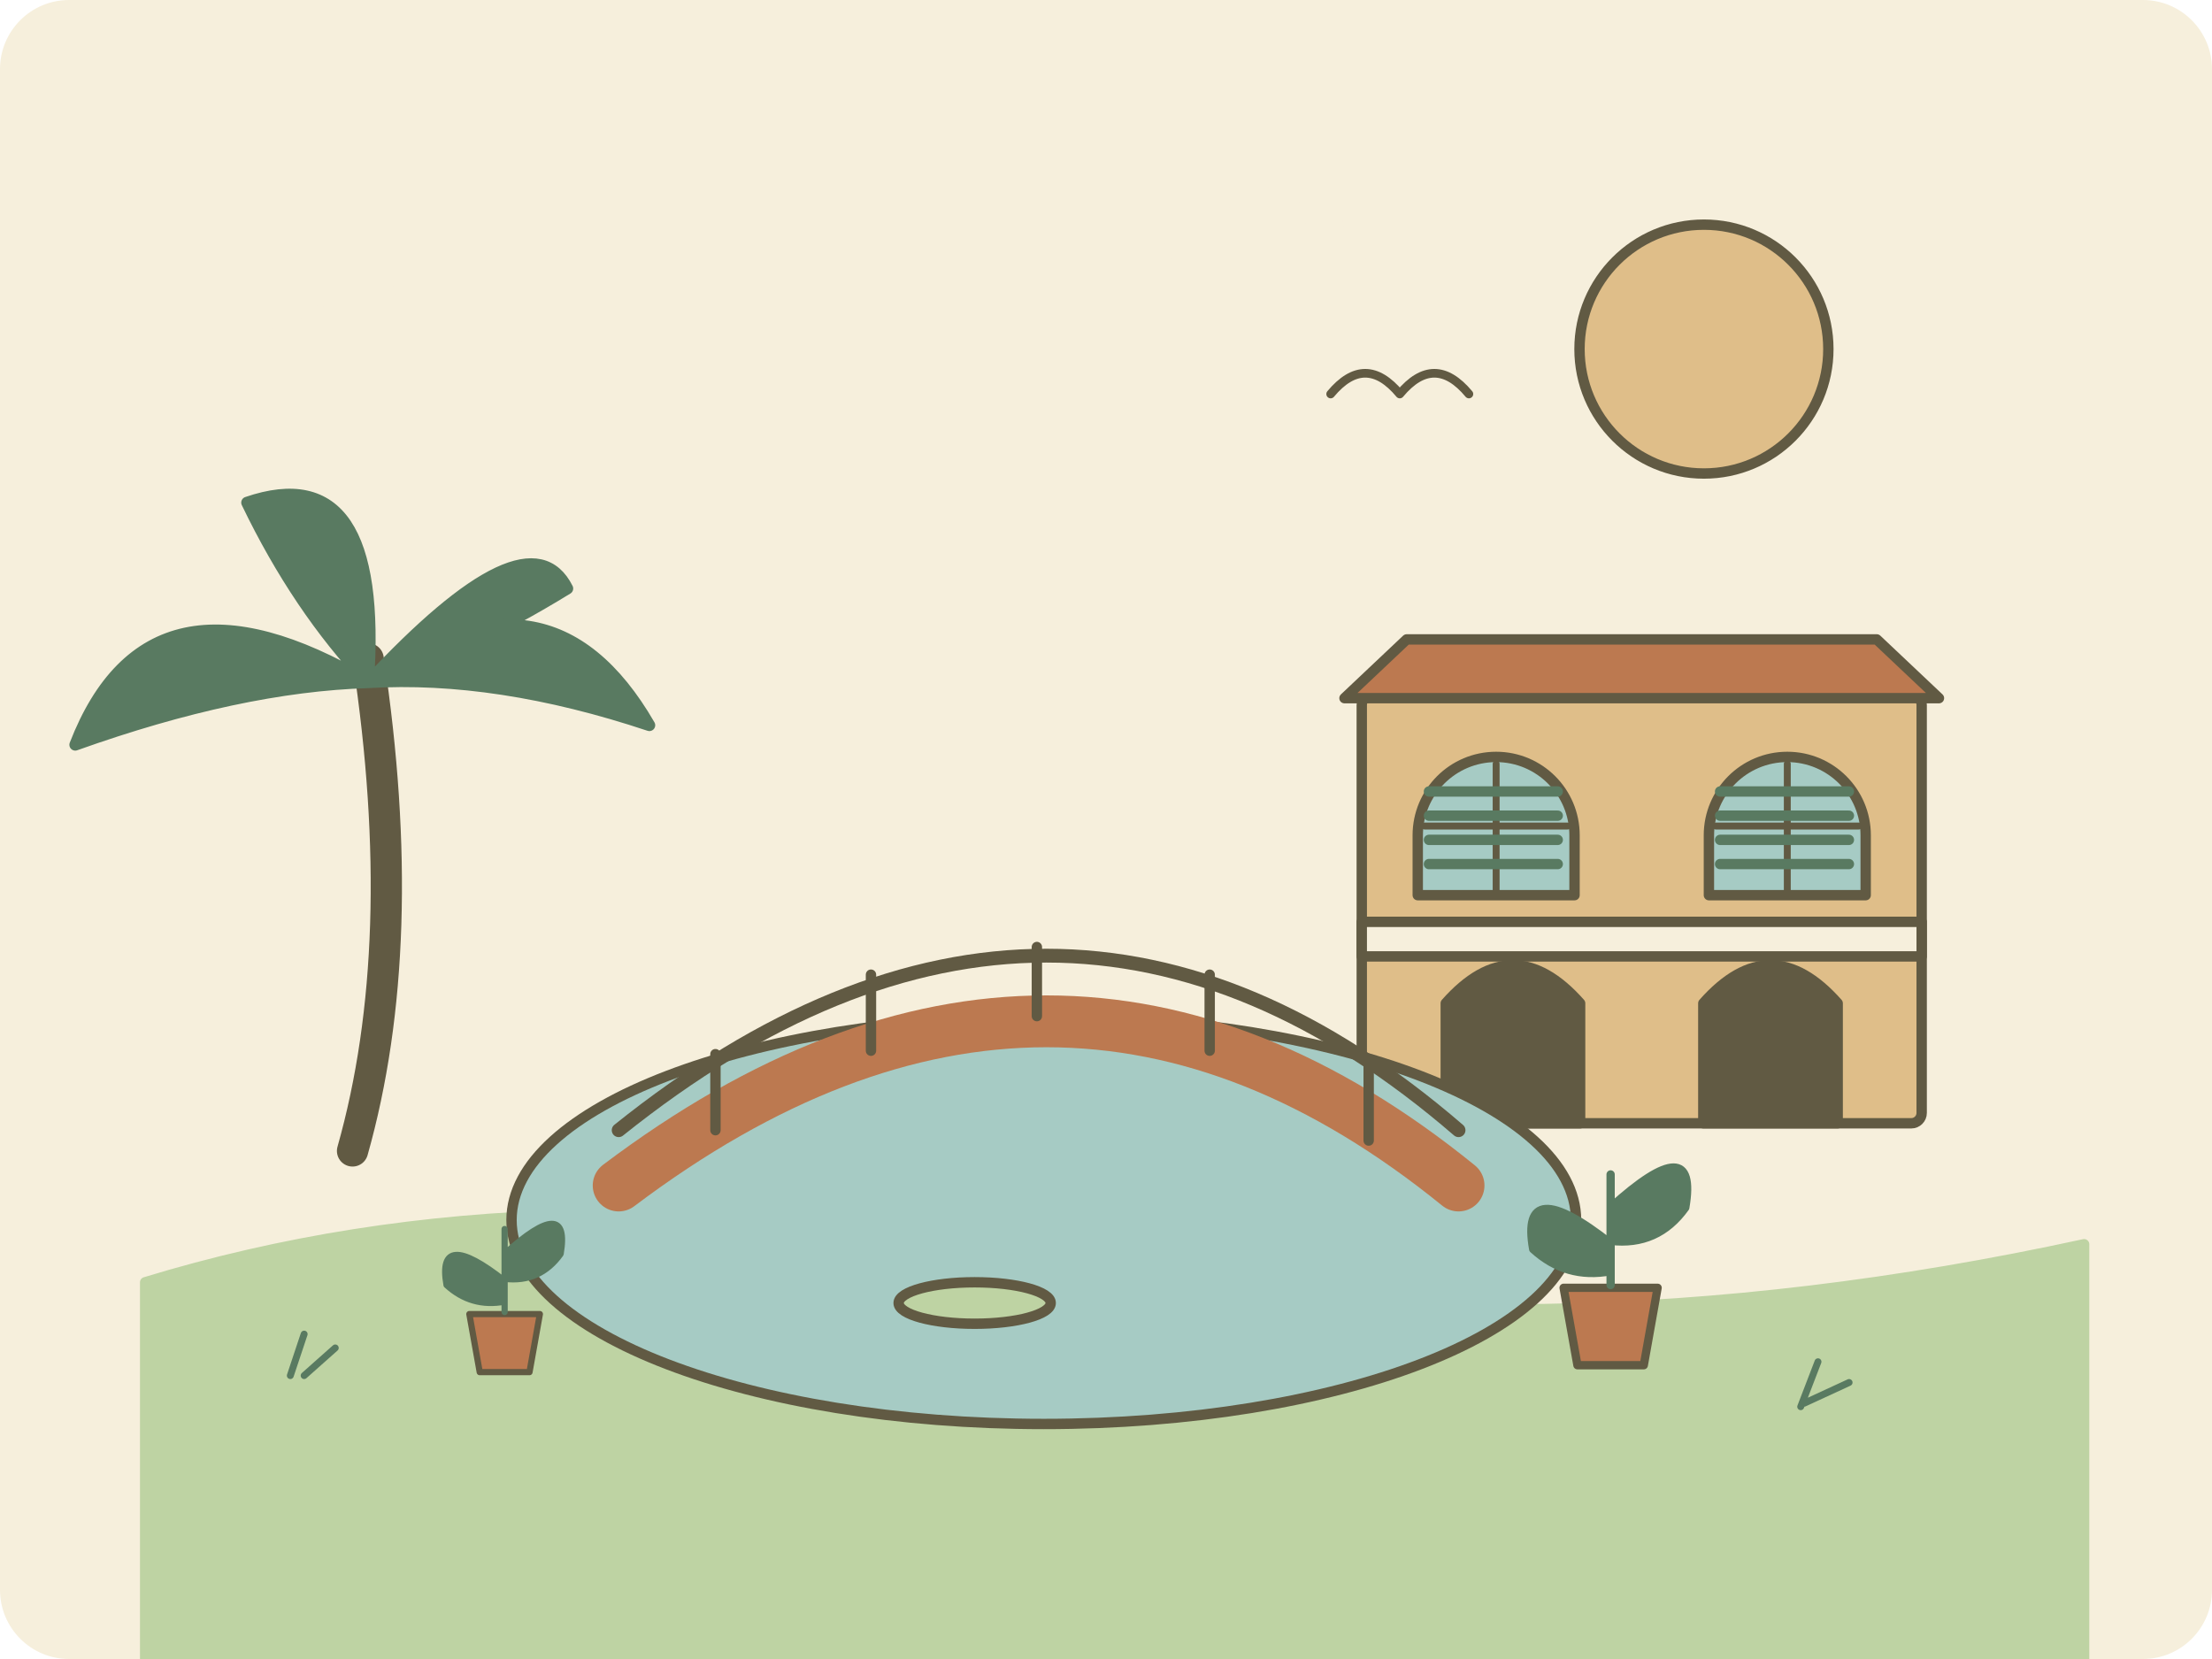
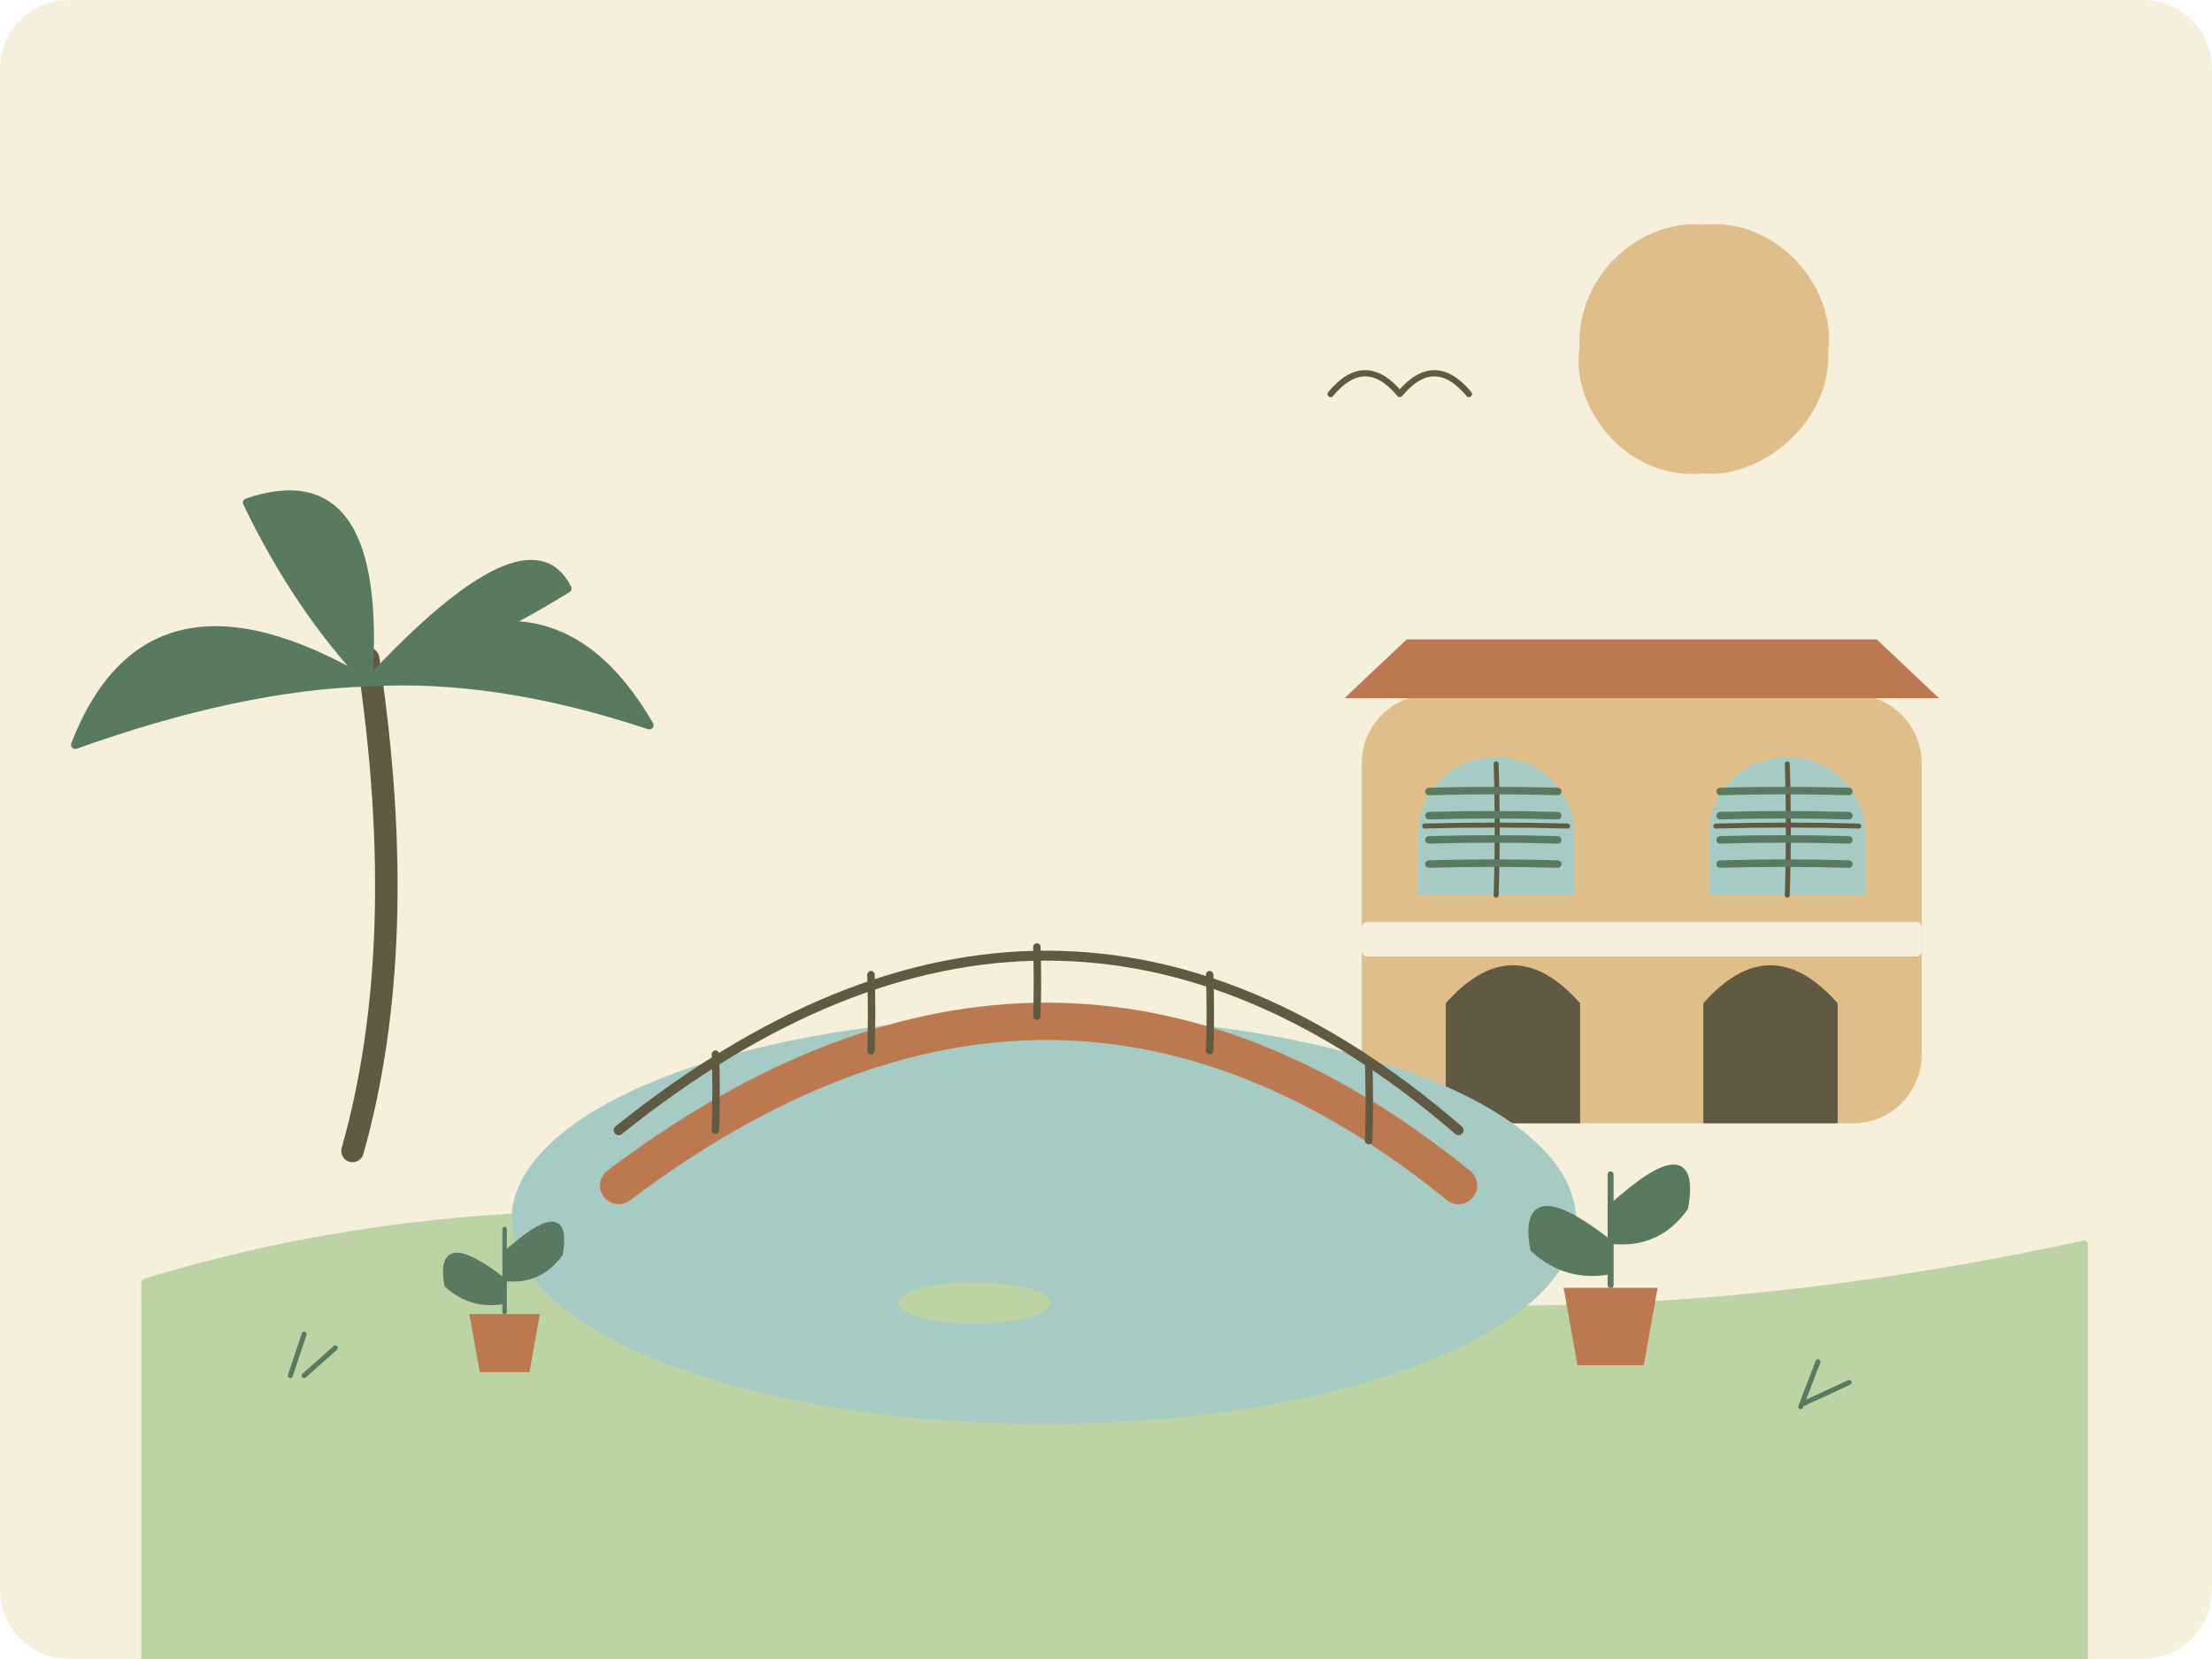
<svg xmlns="http://www.w3.org/2000/svg" width="640" height="480" viewBox="0 0 640 480" role="img" aria-labelledby="title">
  <rect width="640" height="480" rx="20" fill="#f6efdc" />
-   <g stroke="#615a43" stroke-width="3" stroke-linecap="round" stroke-linejoin="round">
-     <circle cx="493" cy="101" r="36" fill="#dfbe89" />
+   <g stroke="none" stroke-width="2" stroke-linecap="round" stroke-linejoin="round">
+     <g transform="translate(493 101) scale(1)">
+       <path d="M0 -36C20.88 -38.16 38.16 -18 36 0C37.08 21.96 15.84 37.44 0 36C-24.12 38.16 -38.52 15.12 -36 0C-37.08 -22.32 -17.28 -37.8 0 -36Z" fill="#dfbe89" stroke="none" stroke-width="2.16" stroke-linecap="round" stroke-linejoin="round" />
+     </g>
    <g transform="translate(78 88) scale(0.8)">
-       <path d="M0 23C-3 7 14-3 29 5C41-13 70-6 74 12C96 8 109 20 105 32H0Z" fill="#f6efdc" stroke="#f6efdc" stroke-width="3" stroke-linecap="round" stroke-linejoin="round" />
+       <path d="M0 23C-3 7 14-3 29 5C41-13 70-6 74 12C96 8 109 20 105 32H0Z" fill="#f6efdc" stroke="#f6efdc" stroke-width="2.16" stroke-linecap="round" stroke-linejoin="round" />
    </g>
    <g transform="translate(338 58) scale(0.55)">
-       <path d="M0 23C-3 7 14-3 29 5C41-13 70-6 74 12C96 8 109 20 105 32H0Z" fill="#f6efdc" stroke="#f6efdc" stroke-width="3" stroke-linecap="round" stroke-linejoin="round" />
+       <path d="M0 23C-3 7 14-3 29 5C41-13 70-6 74 12C96 8 109 20 105 32H0Z" fill="#f6efdc" stroke="#f6efdc" stroke-width="2.16" stroke-linecap="round" stroke-linejoin="round" />
    </g>
-     <path d="M385 114q10-12 20 0q10-12 20 0" fill="none" stroke="#615a43" stroke-width="2.5" stroke-linecap="round" stroke-linejoin="round" />
-     <path d="M42 371Q160 335 301 365T603 360L603 480H42Z" fill="#bed3a3" stroke="#bed3a3" stroke-width="3" stroke-linecap="round" stroke-linejoin="round" />
-     <path d="M84 398l4-12m0 12 9-8M521 407l5-13m-4 12 13-6" fill="none" stroke="#597a61" stroke-width="2" stroke-linecap="round" stroke-linejoin="round" />
+     <path d="M385 114q10-12 20 0q10-12 20 0" fill="none" stroke="#615a43" stroke-width="1.8" stroke-linecap="round" stroke-linejoin="round" />
+     <path d="M42 371Q160 335 301 365T603 360L603 480H42Z" fill="#bed3a3" stroke="#bed3a3" stroke-width="2.16" stroke-linecap="round" stroke-linejoin="round" />
+     <path d="M84 398l4-12m0 12 9-8M521 407l5-13m-4 12 13-6" fill="none" stroke="#597a61" stroke-width="1.44" stroke-linecap="round" stroke-linejoin="round" />
    <g transform="translate(102 333) scale(1.13)">
-       <path d="M0 0Q15-53 4-126" fill="none" stroke="#615a43" stroke-width="8" stroke-linecap="round" stroke-linejoin="round" />
-       <path d="M4-120Q-52-153-71-104Q-29-119 4-120M4-120Q50-154 76-109Q37-122 4-120M4-120Q8-178-27-166Q-14-139 4-120M4-120Q45-164 55-144Q29-128 4-120" fill="#597a61" stroke="#597a61" stroke-width="3" stroke-linecap="round" stroke-linejoin="round" />
+       <path d="M0 0Q15-53 4-126" fill="none" stroke="#615a43" stroke-width="5.76" stroke-linecap="round" stroke-linejoin="round" />
+       <path d="M4-120Q-52-153-71-104Q-29-119 4-120M4-120Q50-154 76-109Q37-122 4-120M4-120Q8-178-27-166Q-14-139 4-120M4-120Q45-164 55-144Q29-128 4-120" fill="#597a61" stroke="#597a61" stroke-width="2.16" stroke-linecap="round" stroke-linejoin="round" />
    </g>
    <g transform="translate(394 201) scale(1)">
-       <rect x="0" y="0" width="162" height="124" rx="3" fill="#dfbe89" />
-       <rect x="0" y="65.72" width="162" height="10" rx="0" fill="#f6efdc" />
-       <path d="M16.2 58V40.68a22.68 22.68 0 0 1 45.36 0V58Z" fill="#a6cbc4" stroke="#615a43" stroke-width="3" stroke-linecap="round" stroke-linejoin="round" />
-       <path d="M38.88 20L38.88 58" fill="none" stroke="#615a43" stroke-width="2" stroke-linecap="round" stroke-linejoin="round" />
-       <path d="M18.2 38L59.56 38" fill="none" stroke="#615a43" stroke-width="2" stroke-linecap="round" stroke-linejoin="round" />
-       <path d="M100.44 58V40.68a22.68 22.68 0 0 1 45.36 0V58Z" fill="#a6cbc4" stroke="#615a43" stroke-width="3" stroke-linecap="round" stroke-linejoin="round" />
-       <path d="M123.12 20L123.12 58" fill="none" stroke="#615a43" stroke-width="2" stroke-linecap="round" stroke-linejoin="round" />
-       <path d="M102.44 38L143.8 38" fill="none" stroke="#615a43" stroke-width="2" stroke-linecap="round" stroke-linejoin="round" />
-       <path d="M24.3 124V89.28q19.44-22 38.88 0V124Z" fill="#615a43" stroke="#615a43" stroke-width="3" stroke-linecap="round" stroke-linejoin="round" />
-       <path d="M98.82 124V89.28q19.44-22 38.88 0V124Z" fill="#615a43" stroke="#615a43" stroke-width="3" stroke-linecap="round" stroke-linejoin="round" />
-       <path d="M19.44 28L56.7 28" fill="none" stroke="#597a61" stroke-width="3" stroke-linecap="round" stroke-linejoin="round" />
-       <path d="M103.68 28L140.94 28" fill="none" stroke="#597a61" stroke-width="3" stroke-linecap="round" stroke-linejoin="round" />
-       <path d="M19.44 35L56.7 35" fill="none" stroke="#597a61" stroke-width="3" stroke-linecap="round" stroke-linejoin="round" />
-       <path d="M103.68 35L140.94 35" fill="none" stroke="#597a61" stroke-width="3" stroke-linecap="round" stroke-linejoin="round" />
-       <path d="M19.44 42L56.7 42" fill="none" stroke="#597a61" stroke-width="3" stroke-linecap="round" stroke-linejoin="round" />
-       <path d="M103.68 42L140.94 42" fill="none" stroke="#597a61" stroke-width="3" stroke-linecap="round" stroke-linejoin="round" />
-       <path d="M19.44 49L56.7 49" fill="none" stroke="#597a61" stroke-width="3" stroke-linecap="round" stroke-linejoin="round" />
-       <path d="M103.68 49L140.94 49" fill="none" stroke="#597a61" stroke-width="3" stroke-linecap="round" stroke-linejoin="round" />
-       <path d="M-5 1L13-16H149L167 1Z" fill="#bc7950" stroke="#615a43" stroke-width="3" stroke-linecap="round" stroke-linejoin="round" />
+       <rect x="0" y="0" width="162" height="124" rx="19.84" fill="#dfbe89" stroke="none" />
+       <rect x="0" y="65.72" width="162" height="10" rx="1.6" fill="#f6efdc" stroke="none" />
+       <path d="M16.2 58V40.68a22.68 22.68 0 0 1 45.36 0V58Z" fill="#a6cbc4" stroke="none" stroke-width="2.16" stroke-linecap="round" stroke-linejoin="round" />
+       <path d="M38.88 20Q39.488 39 38.88 58" fill="none" stroke="#615a43" stroke-width="1.44" stroke-linecap="round" stroke-linejoin="round" />
+       <path d="M18.2 38Q38.88 37.421 59.56 38" fill="none" stroke="#615a43" stroke-width="1.44" stroke-linecap="round" stroke-linejoin="round" />
+       <path d="M100.44 58V40.68a22.68 22.68 0 0 1 45.36 0V58Z" fill="#a6cbc4" stroke="none" stroke-width="2.16" stroke-linecap="round" stroke-linejoin="round" />
+       <path d="M123.12 20Q123.728 39 123.12 58" fill="none" stroke="#615a43" stroke-width="1.44" stroke-linecap="round" stroke-linejoin="round" />
+       <path d="M102.44 38Q123.12 37.421 143.8 38" fill="none" stroke="#615a43" stroke-width="1.44" stroke-linecap="round" stroke-linejoin="round" />
+       <path d="M24.3 124V89.28q19.44-22 38.88 0V124Z" fill="#615a43" stroke="none" stroke-width="2.16" stroke-linecap="round" stroke-linejoin="round" />
+       <path d="M98.82 124V89.28q19.44-22 38.88 0V124Z" fill="#615a43" stroke="none" stroke-width="2.16" stroke-linecap="round" stroke-linejoin="round" />
+       <path d="M19.44 28Q38.07 27.478 56.7 28" fill="none" stroke="#597a61" stroke-width="2.16" stroke-linecap="round" stroke-linejoin="round" />
+       <path d="M103.68 28Q122.31 27.478 140.94 28" fill="none" stroke="#597a61" stroke-width="2.16" stroke-linecap="round" stroke-linejoin="round" />
+       <path d="M19.44 35Q38.07 34.478 56.7 35" fill="none" stroke="#597a61" stroke-width="2.16" stroke-linecap="round" stroke-linejoin="round" />
+       <path d="M103.68 35Q122.31 34.478 140.94 35" fill="none" stroke="#597a61" stroke-width="2.16" stroke-linecap="round" stroke-linejoin="round" />
+       <path d="M19.44 42Q38.07 41.478 56.7 42" fill="none" stroke="#597a61" stroke-width="2.16" stroke-linecap="round" stroke-linejoin="round" />
+       <path d="M103.68 42Q122.31 41.478 140.94 42" fill="none" stroke="#597a61" stroke-width="2.16" stroke-linecap="round" stroke-linejoin="round" />
+       <path d="M19.44 49Q38.07 48.478 56.7 49" fill="none" stroke="#597a61" stroke-width="2.16" stroke-linecap="round" stroke-linejoin="round" />
+       <path d="M103.68 49Q122.31 48.478 140.94 49" fill="none" stroke="#597a61" stroke-width="2.16" stroke-linecap="round" stroke-linejoin="round" />
+       <path d="M-5 1L13-16H149L167 1Z" fill="#bc7950" stroke="none" stroke-width="2.16" stroke-linecap="round" stroke-linejoin="round" />
    </g>
-     <ellipse cx="302" cy="353" rx="154" ry="59" fill="#a6cbc4" />
-     <path d="M179 343Q305 248 422 343" fill="none" stroke="#bc7950" stroke-width="15" stroke-linecap="round" stroke-linejoin="round" />
-     <path d="M179 327Q305 226 422 327" fill="none" stroke="#615a43" stroke-width="4" stroke-linecap="round" stroke-linejoin="round" />
-     <path d="M207 305L207 327" fill="none" stroke="#615a43" stroke-width="3" stroke-linecap="round" stroke-linejoin="round" />
-     <path d="M252 282L252 304" fill="none" stroke="#615a43" stroke-width="3" stroke-linecap="round" stroke-linejoin="round" />
-     <path d="M300 274L300 294" fill="none" stroke="#615a43" stroke-width="3" stroke-linecap="round" stroke-linejoin="round" />
-     <path d="M350 282L350 304" fill="none" stroke="#615a43" stroke-width="3" stroke-linecap="round" stroke-linejoin="round" />
-     <path d="M396 307L396 330" fill="none" stroke="#615a43" stroke-width="3" stroke-linecap="round" stroke-linejoin="round" />
-     <ellipse cx="282" cy="377" rx="22" ry="6" fill="#bed3a3" />
+     <ellipse cx="302" cy="353" rx="154" ry="59" fill="#a6cbc4" stroke="none" />
+     <path d="M179 343Q305 248 422 343" fill="none" stroke="#bc7950" stroke-width="10.8" stroke-linecap="round" stroke-linejoin="round" />
+     <path d="M179 327Q305 226 422 327" fill="none" stroke="#615a43" stroke-width="2.88" stroke-linecap="round" stroke-linejoin="round" />
+     <path d="M207 305Q207.352 316 207 327" fill="none" stroke="#615a43" stroke-width="2.16" stroke-linecap="round" stroke-linejoin="round" />
+     <path d="M252 282Q252.352 293 252 304" fill="none" stroke="#615a43" stroke-width="2.16" stroke-linecap="round" stroke-linejoin="round" />
+     <path d="M300 274Q300.32 284 300 294" fill="none" stroke="#615a43" stroke-width="2.16" stroke-linecap="round" stroke-linejoin="round" />
+     <path d="M350 282Q350.352 293 350 304" fill="none" stroke="#615a43" stroke-width="2.16" stroke-linecap="round" stroke-linejoin="round" />
+     <path d="M396 307Q396.368 318.5 396 330" fill="none" stroke="#615a43" stroke-width="2.16" stroke-linecap="round" stroke-linejoin="round" />
+     <ellipse cx="282" cy="377" rx="22" ry="6" fill="#bed3a3" stroke="none" />
    <g transform="translate(466 395) scale(0.8)">
-       <path d="M-17-28H17L12 0H-12Z" fill="#bc7950" stroke="#615a43" stroke-width="3" stroke-linecap="round" stroke-linejoin="round" />
-       <path d="M0-29V-69M0-44Q-33-70-28-42Q-16-31 0-34M0-57Q32-86 27-57Q17-43 0-45" fill="#597a61" stroke="#597a61" stroke-width="3" stroke-linecap="round" stroke-linejoin="round" />
+       <path d="M-17-28H17L12 0H-12Z" fill="#bc7950" stroke="none" stroke-width="2.16" stroke-linecap="round" stroke-linejoin="round" />
+       <path d="M0-29V-69M0-44Q-33-70-28-42Q-16-31 0-34M0-57Q32-86 27-57Q17-43 0-45" fill="#597a61" stroke="#597a61" stroke-width="2.16" stroke-linecap="round" stroke-linejoin="round" />
    </g>
    <g transform="translate(146 397) scale(0.6)">
-       <path d="M-17-28H17L12 0H-12Z" fill="#bc7950" stroke="#615a43" stroke-width="3" stroke-linecap="round" stroke-linejoin="round" />
-       <path d="M0-29V-69M0-44Q-33-70-28-42Q-16-31 0-34M0-57Q32-86 27-57Q17-43 0-45" fill="#597a61" stroke="#597a61" stroke-width="3" stroke-linecap="round" stroke-linejoin="round" />
+       <path d="M-17-28H17L12 0H-12Z" fill="#bc7950" stroke="none" stroke-width="2.16" stroke-linecap="round" stroke-linejoin="round" />
+       <path d="M0-29V-69M0-44Q-33-70-28-42Q-16-31 0-34M0-57Q32-86 27-57Q17-43 0-45" fill="#597a61" stroke="#597a61" stroke-width="2.16" stroke-linecap="round" stroke-linejoin="round" />
    </g>
  </g>
</svg>
